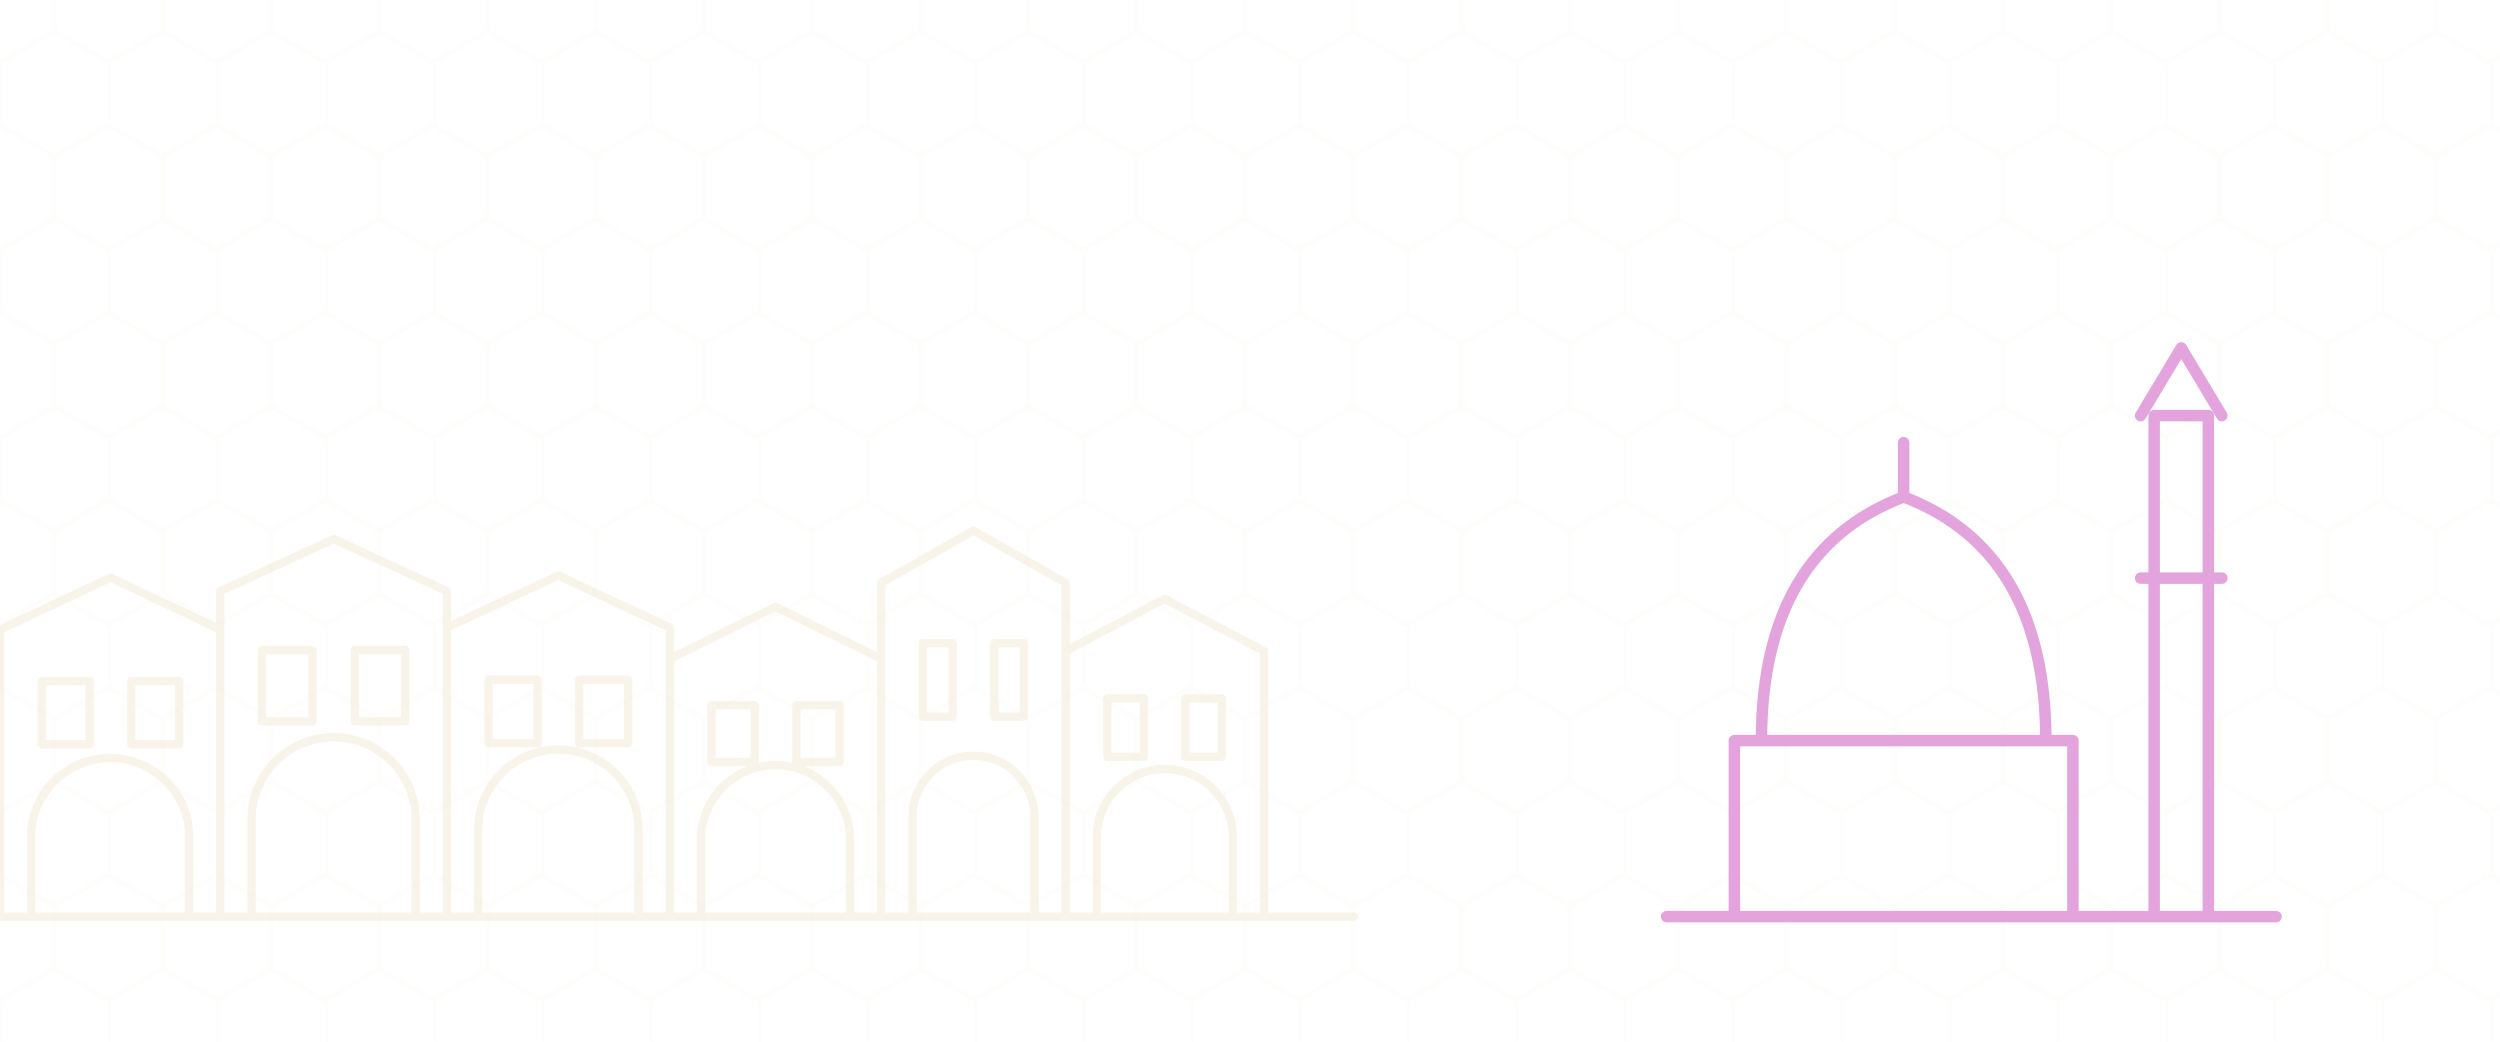
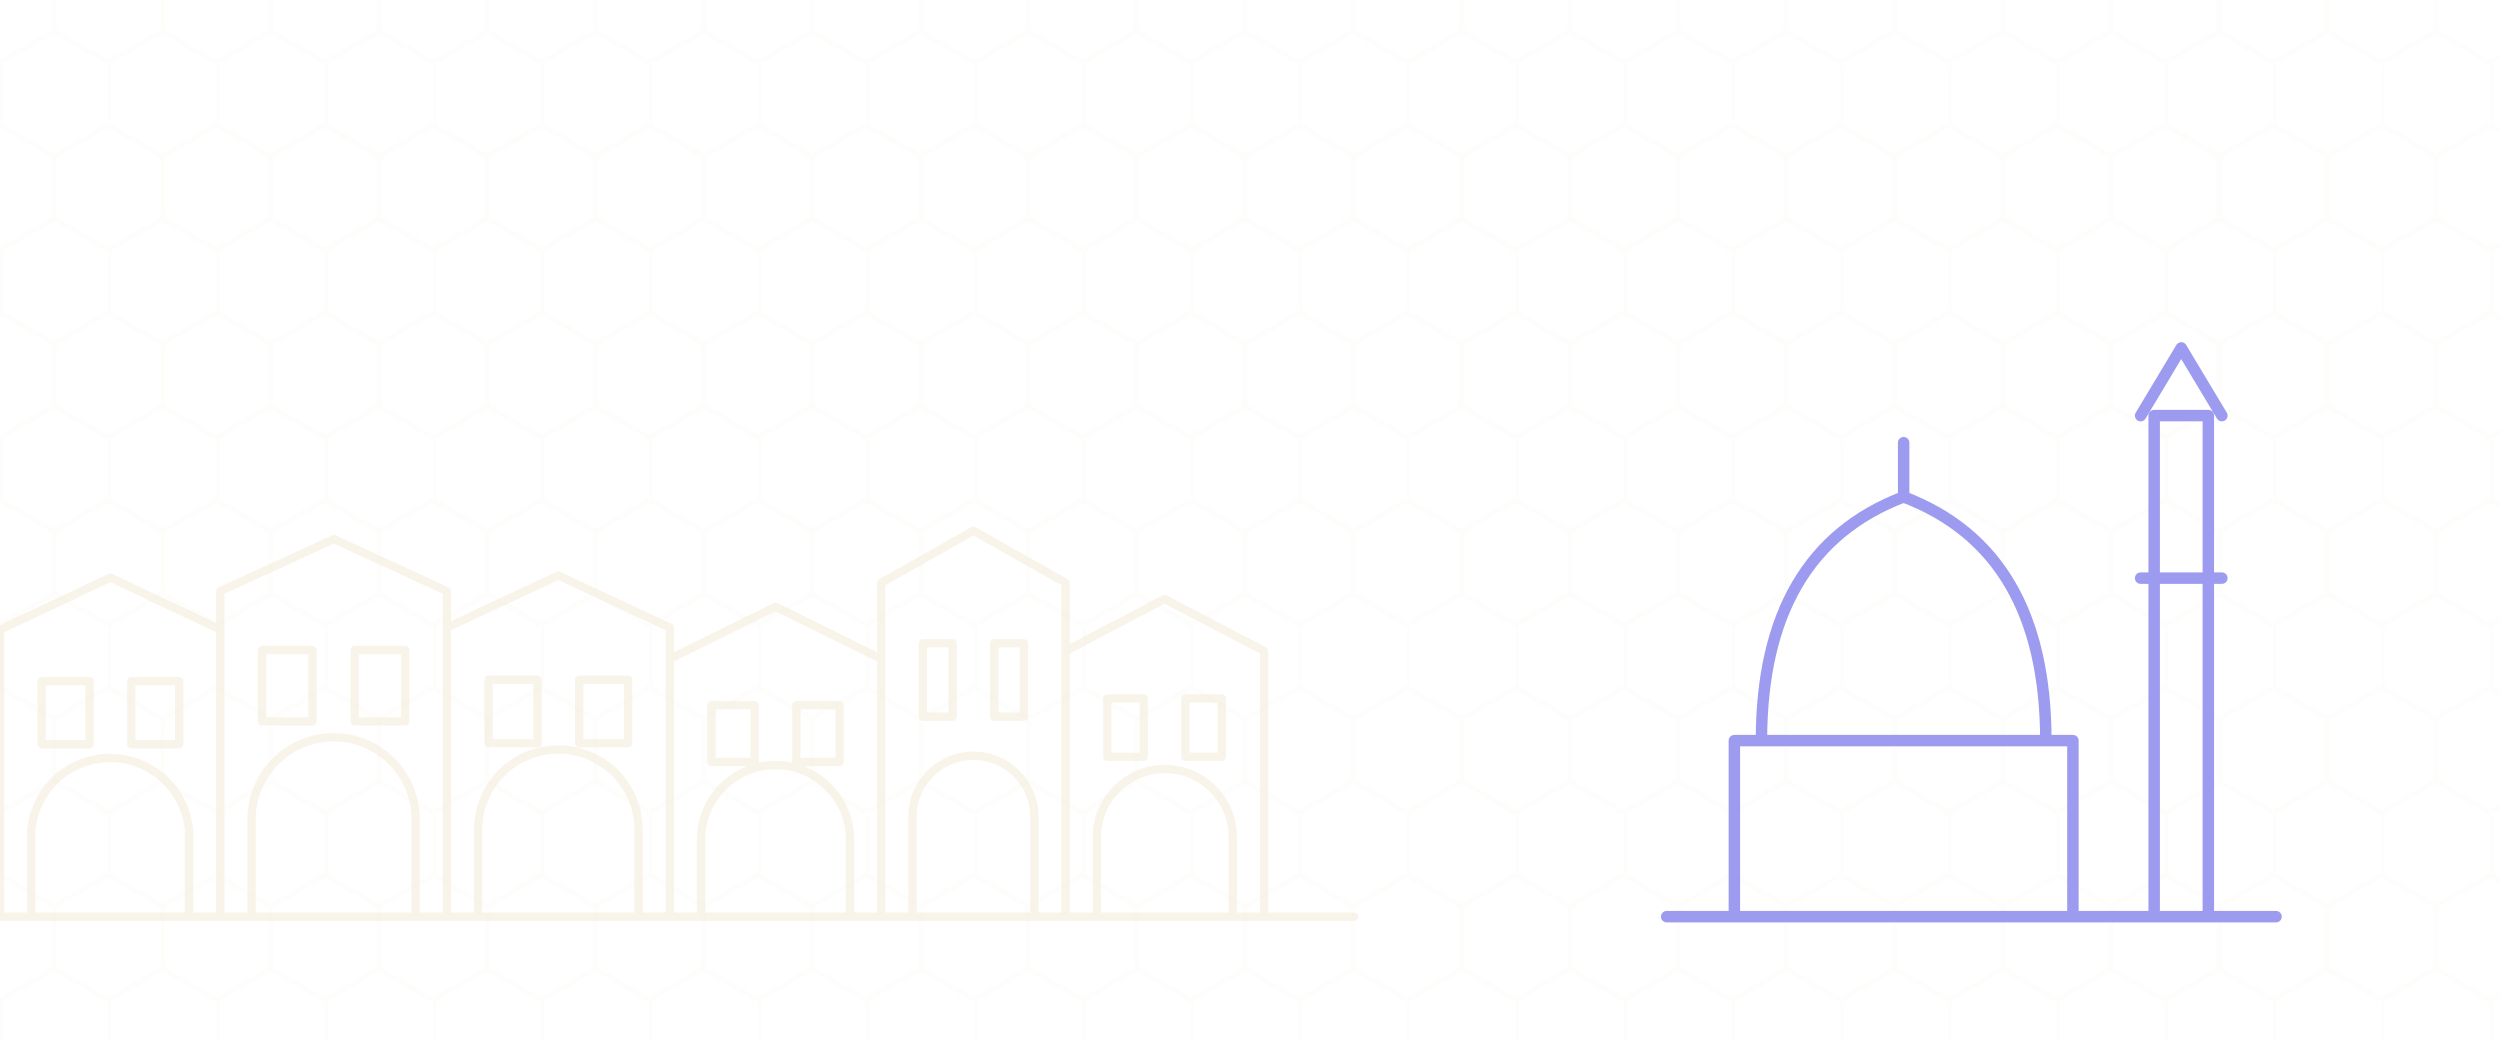
<svg xmlns="http://www.w3.org/2000/svg" viewBox="0 0 480 200" width="480" height="200" preserveAspectRatio="xMidYMax slice">
-   <style>.p{fill:none;stroke:#F5EEDF;stroke-opacity:0.13;stroke-width:1}.g{fill:none;stroke:#F5EEDF;stroke-opacity:0.16;stroke-width:1;stroke-linecap:round}.l{fill:none;stroke:#F5EEDF;stroke-opacity:0.66;stroke-width:1.6;stroke-linecap:round;stroke-linejoin:round}.a{fill:none;stroke:#E3A3DC;stroke-width:2.2;stroke-linecap:round;stroke-linejoin:round}.f{fill:#E3A3DC;fill-opacity:.9}@media (prefers-color-scheme:dark){.l{stroke-opacity:.56}.p{stroke-opacity:.1}}</style>
+   <style>.p{fill:none;stroke:#F5EEDF;stroke-opacity:0.13;stroke-width:1}.g{fill:none;stroke:#F5EEDF;stroke-opacity:0.16;stroke-width:1;stroke-linecap:round}.l{fill:none;stroke:#F5EEDF;stroke-opacity:0.66;stroke-width:1.6;stroke-linecap:round;stroke-linejoin:round}.a{fill:none;stroke:#9C9BEF;stroke-width:2.2;stroke-linecap:round;stroke-linejoin:round}.f{fill:#9C9BEF;fill-opacity:.9}@media (prefers-color-scheme:dark){.l{stroke-opacity:.56}.p{stroke-opacity:.1}}</style>
  <defs>
    <pattern id="t" width="20.785" height="36" patternUnits="userSpaceOnUse">
      <path class="p" d="M10.4 0V6L0 12V24L10.4 30V36M10.4 6L20.8 12M10.4 30L20.8 24" />
    </pattern>
  </defs>
  <rect width="480" height="200" fill="url(#t)" />
  <path class="l" d="M0 176H260M0 176V120.9L21.2 110.9L42.3 120.9V176M6 176V159.5A15.2 15.2 0 0 1 36.3 159.5V176M8 130.8h9.2v12.1h-9.2zM25.2 130.8h9.2v12.1h-9.2zM42.3 176V113.5L64.1 103.5L85.8 113.5V176M48.3 176V157.3A15.7 15.7 0 0 1 79.8 157.3V176M50.3 124.8h9.7v13.7h-9.7zM68.1 124.8h9.7v13.7h-9.7zM85.8 176V120.5L107.2 110.5L128.6 120.5V176M91.8 176V159.3A15.4 15.4 0 0 1 122.6 159.3V176M93.8 130.5h9.4v12.2h-9.4zM111.2 130.5h9.4v12.2h-9.4zM128.6 176V126.5L148.9 116.5L169.2 126.5V176M134.6 176V161.2A14.3 14.3 0 0 1 163.2 161.2V176M136.6 135.4h8.3v10.9h-8.3zM152.9 135.4h8.3v10.9h-8.3zM169.2 176V111.9L186.9 101.9L204.6 111.9V176M175.2 176V156.8A11.7 11.7 0 0 1 198.6 156.8V176M177.2 123.5h5.7v14.1h-5.7zM190.9 123.5h5.7v14.1h-5.7zM204.6 176V125L223.6 115L242.7 125V176M210.6 176V160.7A13 13 0 0 1 236.7 160.7V176M212.6 134.1h7v11.2h-7zM227.6 134.1h7v11.2h-7z" />
  <path class="a" d="M320 176h117M333 176v-33.8h65v33.8M338.2 142.2Q338.2 105.8 365.5 95.4Q392.8 105.8 392.8 142.2M365.5 95.4v-10.4M413.6 176v-96.2h10.4v96.2M411 79.8l7.8 -13l7.8 13M411 111h15.6" />
</svg>
